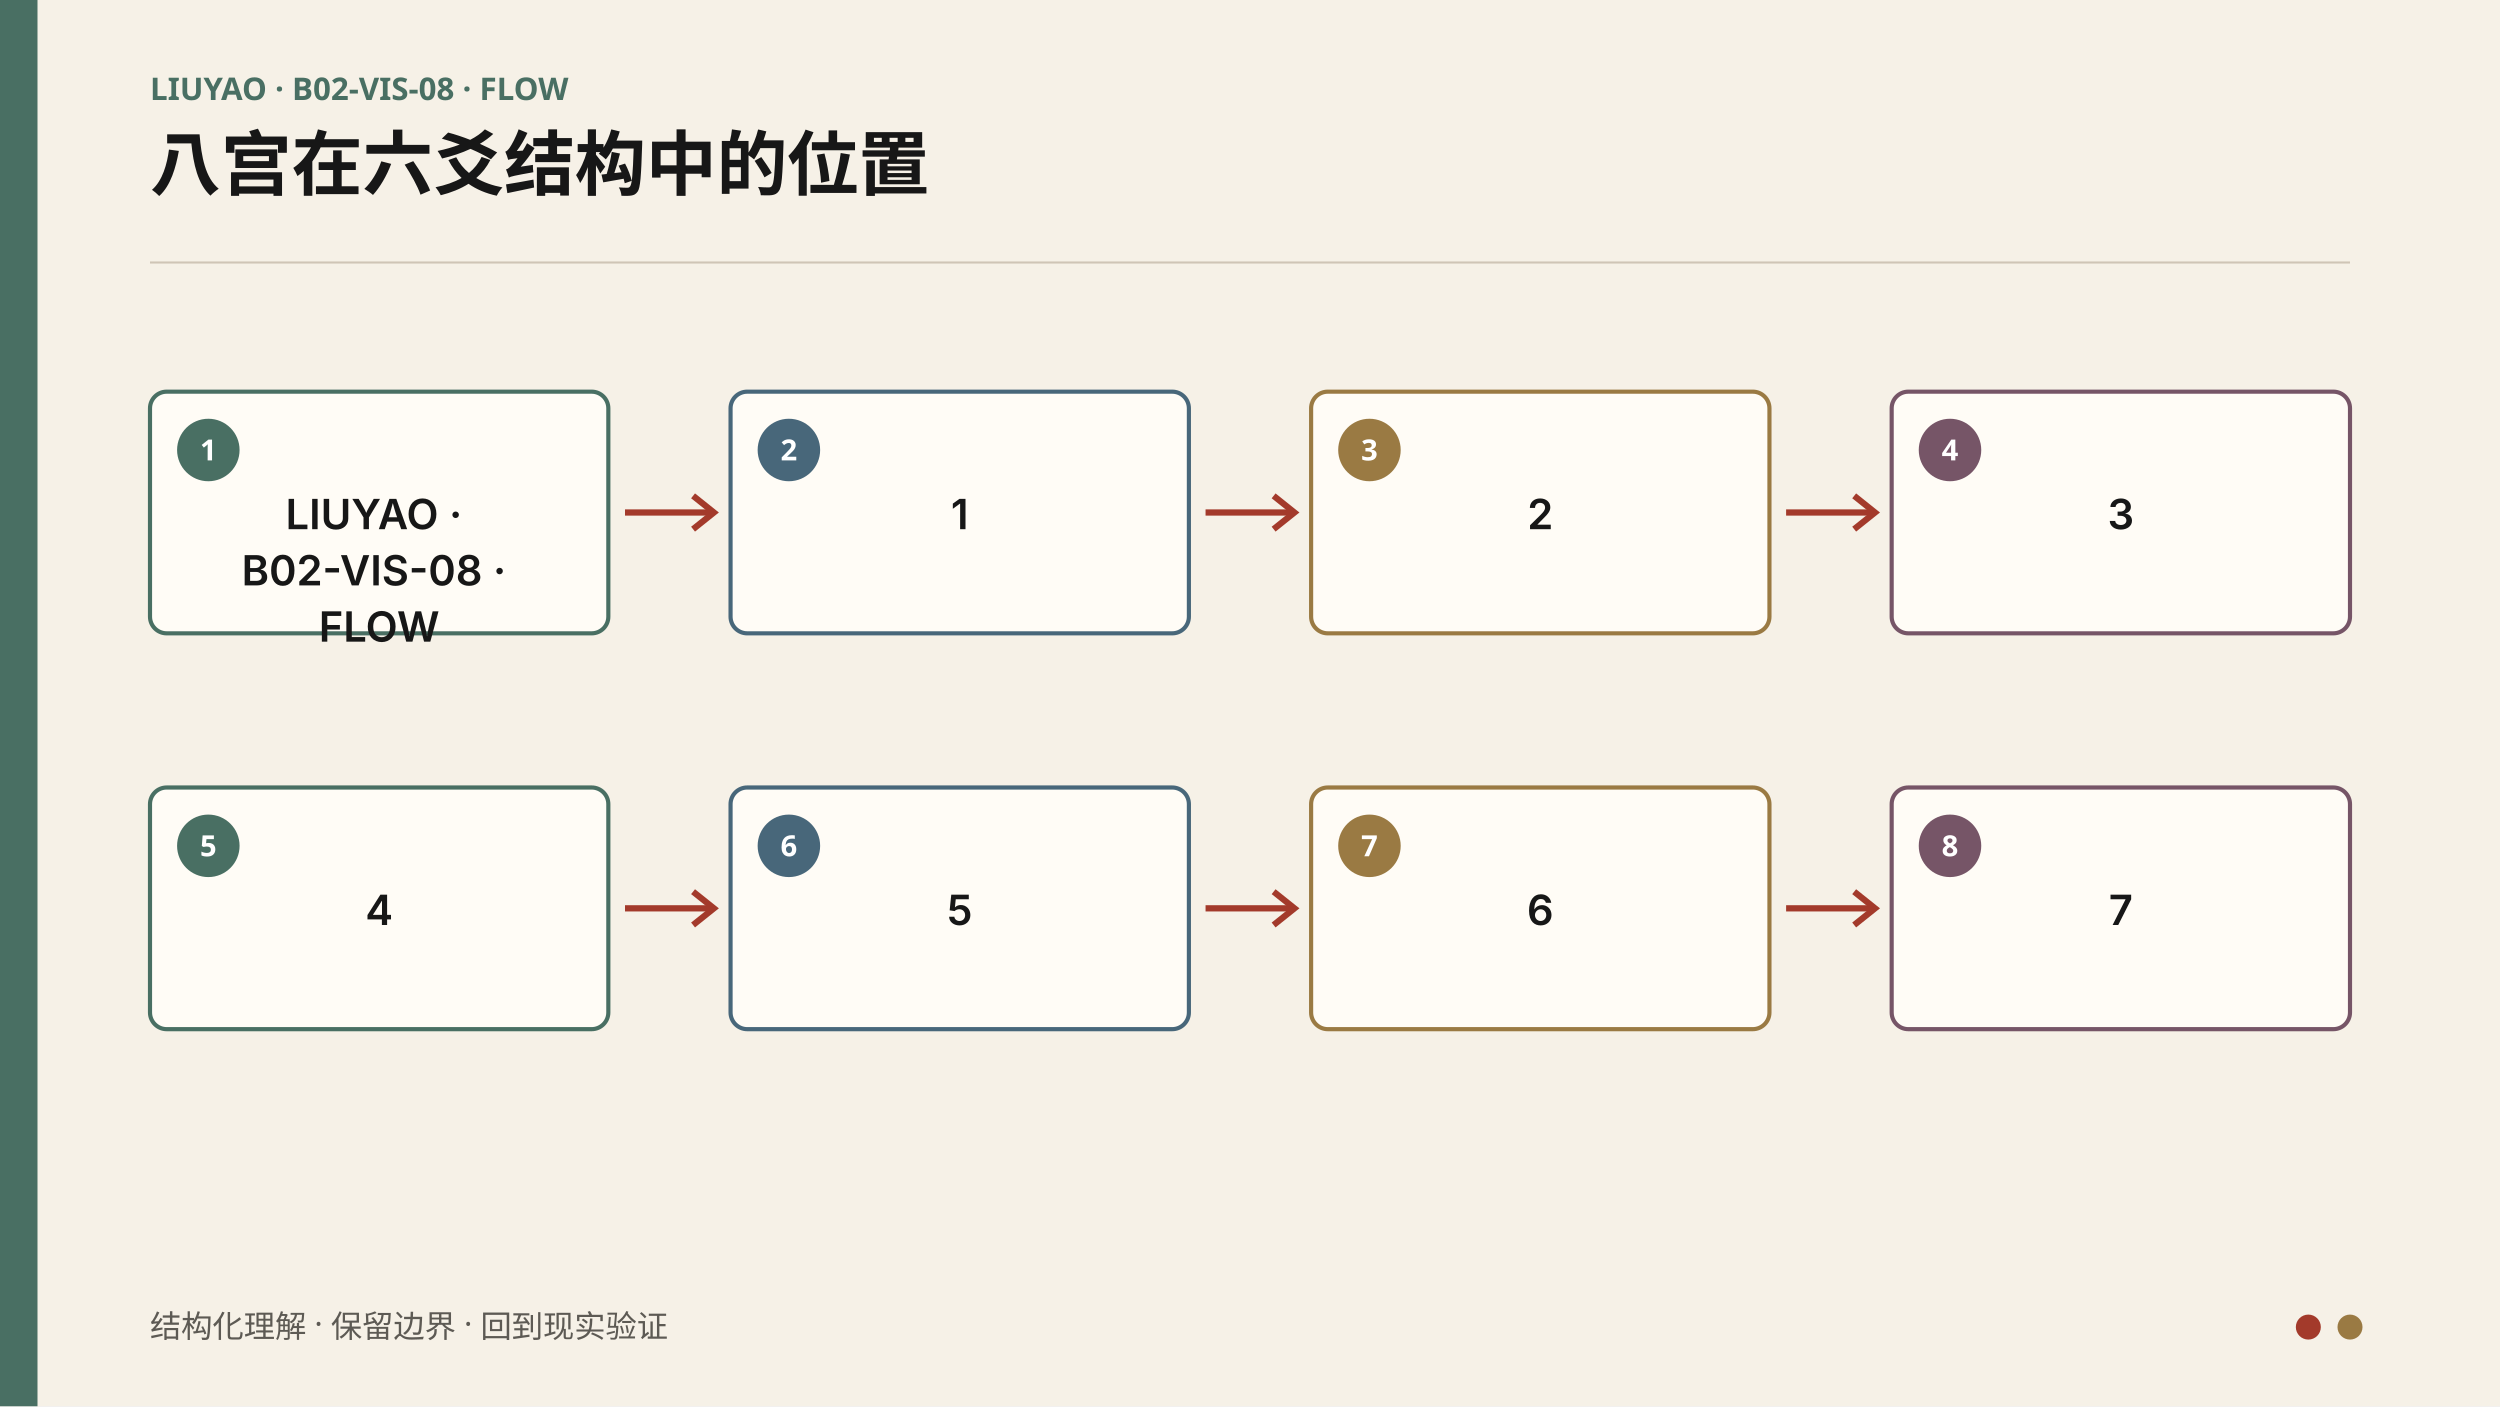
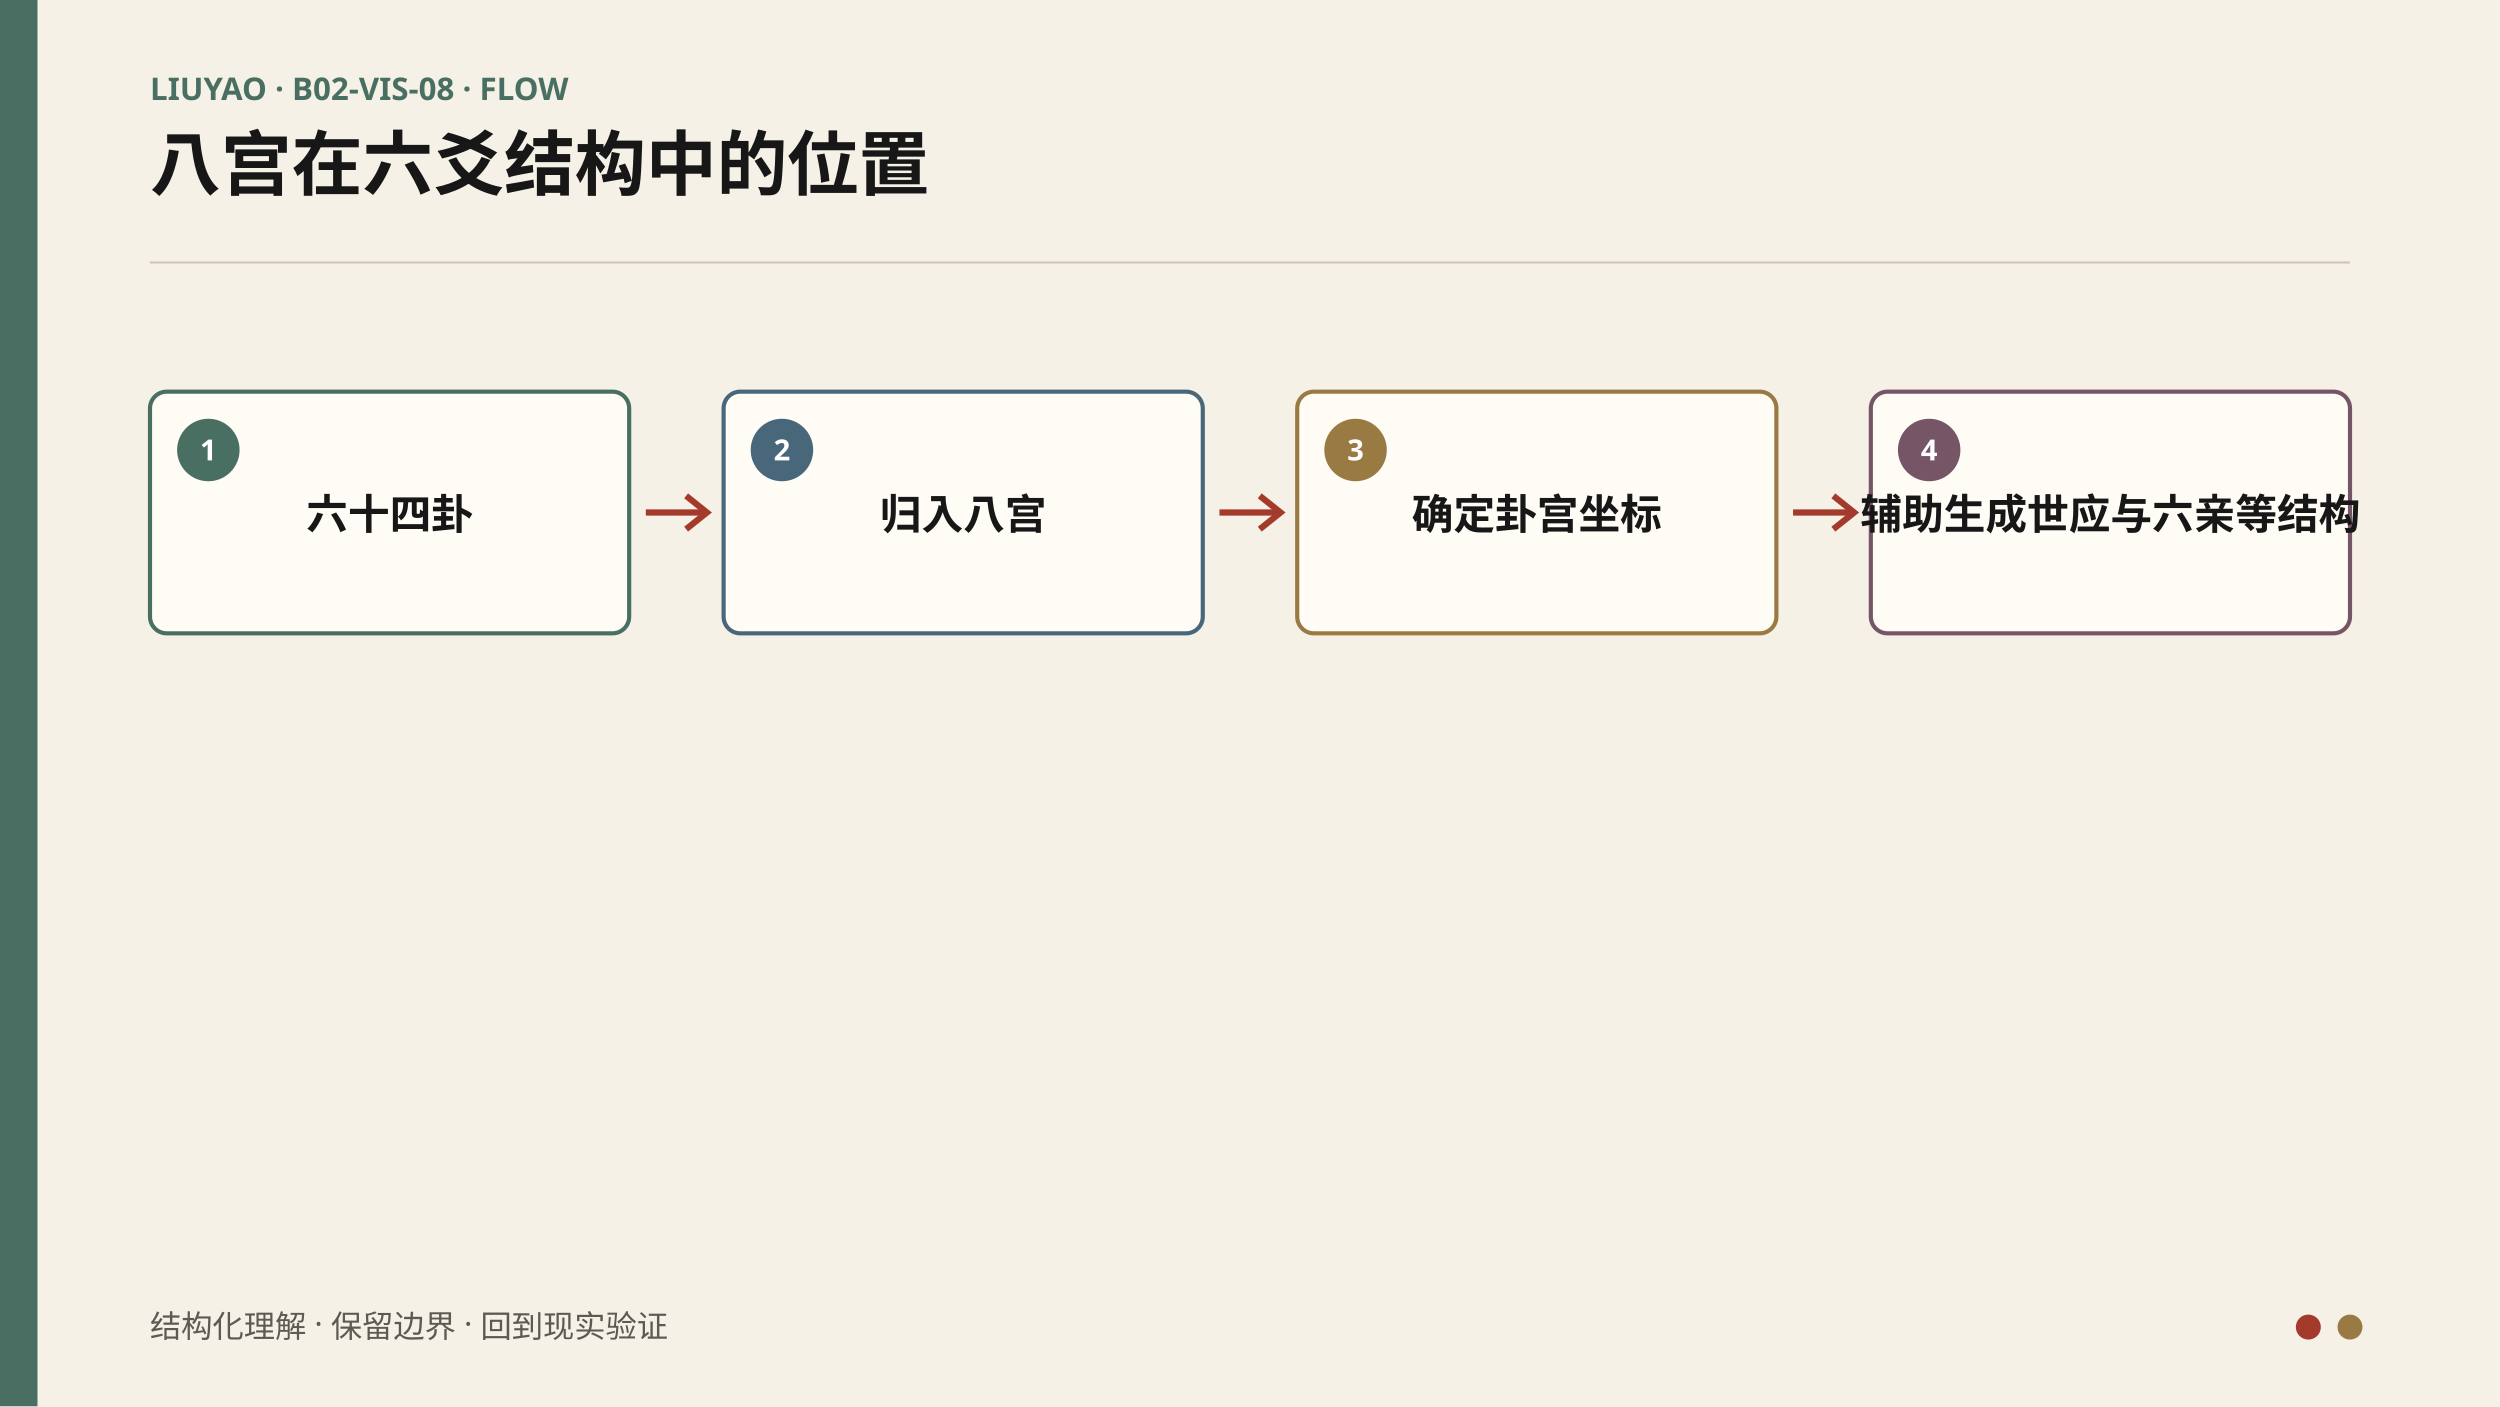
<svg xmlns="http://www.w3.org/2000/svg" data-visual-system="LIUYAO_VISUAL_SYSTEM_V1" data-style="modern-eastern-analytical" data-art-direction="content-growth-visual-v2" data-layout="flow" width="1200" height="675" viewBox="0 0 1200 675" role="img" aria-labelledby="title desc">
  <rect width="1200" height="675" fill="#F6F1E7" />
  <rect x="0" y="0" width="18" height="675" fill="#496F63" />
  <text x="72" y="48" fill="#496F63" font-size="15" font-weight="700" letter-spacing="0" font-family="system-ui, sans-serif">LIUYAO · B02-VIS-08 · FLOW</text>
  <text x="72" y="91" text-anchor="start" fill="#171717" font-size="34" font-weight="750" font-family="system-ui, -apple-system, BlinkMacSystemFont, 'Segoe UI', sans-serif">
    <tspan x="72" dy="0">八宫在六爻结构中的位置</tspan>
  </text>
  <line x1="72" y1="126" x2="1128" y2="126" stroke="#CFC5B6" stroke-width="1" />
-   <rect x="72" y="188" width="220" height="116" rx="8" fill="#FFFCF6" stroke="#496F63" stroke-width="2" />
+   <rect x="72" y="188" width="230" height="116" rx="8" fill="#FFFCF6" stroke="#496F63" stroke-width="2" />
  <circle cx="100" cy="216" r="15" fill="#496F63" />
  <text x="100" y="221" text-anchor="middle" fill="#fff" font-size="14" font-weight="700" font-family="system-ui, sans-serif">1</text>
-   <text x="182" y="254" text-anchor="middle" fill="#171717" font-size="20" font-weight="600" font-family="system-ui, -apple-system, BlinkMacSystemFont, 'Segoe UI', sans-serif">
-     <tspan x="182" dy="0">LIUYAO ·</tspan>
-     <tspan x="182" dy="27">B02-VIS-08 ·</tspan>
-     <tspan x="182" dy="27">FLOW</tspan>
+   <text x="187" y="254" text-anchor="middle" fill="#171717" font-size="20" font-weight="600" font-family="system-ui, -apple-system, BlinkMacSystemFont, 'Segoe UI', sans-serif">
+     <tspan x="187" dy="0">六十四卦</tspan>
  </text>
-   <path d="M 300 246 H 342.667" stroke="#A33A2B" stroke-width="3" />
-   <path d="M 332.667 238 L 342.667 246 L 332.667 254" fill="none" stroke="#A33A2B" stroke-width="3" />
-   <rect x="350.667" y="188" width="220" height="116" rx="8" fill="#FFFCF6" stroke="#48677A" stroke-width="2" />
-   <circle cx="378.667" cy="216" r="15" fill="#48677A" />
-   <text x="378.667" y="221" text-anchor="middle" fill="#fff" font-size="14" font-weight="700" font-family="system-ui, sans-serif">2</text>
-   <text x="460.667" y="254" text-anchor="middle" fill="#171717" font-size="20" font-weight="600" font-family="system-ui, -apple-system, BlinkMacSystemFont, 'Segoe UI', sans-serif">
-     <tspan x="460.667" dy="0">1</tspan>
+   <path d="M 310 246 H 339.333" stroke="#A33A2B" stroke-width="3" />
+   <path d="M 329.333 238 L 339.333 246 L 329.333 254" fill="none" stroke="#A33A2B" stroke-width="3" />
+   <rect x="347.333" y="188" width="230" height="116" rx="8" fill="#FFFCF6" stroke="#48677A" stroke-width="2" />
+   <circle cx="375.333" cy="216" r="15" fill="#48677A" />
+   <text x="375.333" y="221" text-anchor="middle" fill="#fff" font-size="14" font-weight="700" font-family="system-ui, sans-serif">2</text>
+   <text x="462.333" y="254" text-anchor="middle" fill="#171717" font-size="20" font-weight="600" font-family="system-ui, -apple-system, BlinkMacSystemFont, 'Segoe UI', sans-serif">
+     <tspan x="462.333" dy="0">归入八宫</tspan>
  </text>
-   <path d="M 578.667 246 H 621.333" stroke="#A33A2B" stroke-width="3" />
-   <path d="M 611.333 238 L 621.333 246 L 611.333 254" fill="none" stroke="#A33A2B" stroke-width="3" />
-   <rect x="629.333" y="188" width="220" height="116" rx="8" fill="#FFFCF6" stroke="#9A7A43" stroke-width="2" />
-   <circle cx="657.333" cy="216" r="15" fill="#9A7A43" />
-   <text x="657.333" y="221" text-anchor="middle" fill="#fff" font-size="14" font-weight="700" font-family="system-ui, sans-serif">3</text>
-   <text x="739.333" y="254" text-anchor="middle" fill="#171717" font-size="20" font-weight="600" font-family="system-ui, -apple-system, BlinkMacSystemFont, 'Segoe UI', sans-serif">
-     <tspan x="739.333" dy="0">2</tspan>
+   <path d="M 585.333 246 H 614.667" stroke="#A33A2B" stroke-width="3" />
+   <path d="M 604.667 238 L 614.667 246 L 604.667 254" fill="none" stroke="#A33A2B" stroke-width="3" />
+   <rect x="622.667" y="188" width="230" height="116" rx="8" fill="#FFFCF6" stroke="#9A7A43" stroke-width="2" />
+   <circle cx="650.667" cy="216" r="15" fill="#9A7A43" />
+   <text x="650.667" y="221" text-anchor="middle" fill="#fff" font-size="14" font-weight="700" font-family="system-ui, sans-serif">3</text>
+   <text x="737.667" y="254" text-anchor="middle" fill="#171717" font-size="20" font-weight="600" font-family="system-ui, -apple-system, BlinkMacSystemFont, 'Segoe UI', sans-serif">
+     <tspan x="737.667" dy="0">确定卦宫坐标</tspan>
  </text>
-   <path d="M 857.333 246 H 900" stroke="#A33A2B" stroke-width="3" />
-   <path d="M 890 238 L 900 246 L 890 254" fill="none" stroke="#A33A2B" stroke-width="3" />
-   <rect x="908" y="188" width="220" height="116" rx="8" fill="#FFFCF6" stroke="#765567" stroke-width="2" />
-   <circle cx="936" cy="216" r="15" fill="#765567" />
-   <text x="936" y="221" text-anchor="middle" fill="#fff" font-size="14" font-weight="700" font-family="system-ui, sans-serif">4</text>
-   <text x="1018" y="254" text-anchor="middle" fill="#171717" font-size="20" font-weight="600" font-family="system-ui, -apple-system, BlinkMacSystemFont, 'Segoe UI', sans-serif">
-     <tspan x="1018" dy="0">3</tspan>
-   </text>
-   <rect x="72" y="378" width="220" height="116" rx="8" fill="#FFFCF6" stroke="#496F63" stroke-width="2" />
-   <circle cx="100" cy="406" r="15" fill="#496F63" />
-   <text x="100" y="411" text-anchor="middle" fill="#fff" font-size="14" font-weight="700" font-family="system-ui, sans-serif">5</text>
-   <text x="182" y="444" text-anchor="middle" fill="#171717" font-size="20" font-weight="600" font-family="system-ui, -apple-system, BlinkMacSystemFont, 'Segoe UI', sans-serif">
-     <tspan x="182" dy="0">4</tspan>
-   </text>
-   <path d="M 300 436 H 342.667" stroke="#A33A2B" stroke-width="3" />
-   <path d="M 332.667 428 L 342.667 436 L 332.667 444" fill="none" stroke="#A33A2B" stroke-width="3" />
-   <rect x="350.667" y="378" width="220" height="116" rx="8" fill="#FFFCF6" stroke="#48677A" stroke-width="2" />
-   <circle cx="378.667" cy="406" r="15" fill="#48677A" />
-   <text x="378.667" y="411" text-anchor="middle" fill="#fff" font-size="14" font-weight="700" font-family="system-ui, sans-serif">6</text>
-   <text x="460.667" y="444" text-anchor="middle" fill="#171717" font-size="20" font-weight="600" font-family="system-ui, -apple-system, BlinkMacSystemFont, 'Segoe UI', sans-serif">
-     <tspan x="460.667" dy="0">5</tspan>
-   </text>
-   <path d="M 578.667 436 H 621.333" stroke="#A33A2B" stroke-width="3" />
-   <path d="M 611.333 428 L 621.333 436 L 611.333 444" fill="none" stroke="#A33A2B" stroke-width="3" />
-   <rect x="629.333" y="378" width="220" height="116" rx="8" fill="#FFFCF6" stroke="#9A7A43" stroke-width="2" />
-   <circle cx="657.333" cy="406" r="15" fill="#9A7A43" />
-   <text x="657.333" y="411" text-anchor="middle" fill="#fff" font-size="14" font-weight="700" font-family="system-ui, sans-serif">7</text>
-   <text x="739.333" y="444" text-anchor="middle" fill="#171717" font-size="20" font-weight="600" font-family="system-ui, -apple-system, BlinkMacSystemFont, 'Segoe UI', sans-serif">
-     <tspan x="739.333" dy="0">6</tspan>
-   </text>
-   <path d="M 857.333 436 H 900" stroke="#A33A2B" stroke-width="3" />
-   <path d="M 890 428 L 900 436 L 890 444" fill="none" stroke="#A33A2B" stroke-width="3" />
-   <rect x="908" y="378" width="220" height="116" rx="8" fill="#FFFCF6" stroke="#765567" stroke-width="2" />
-   <circle cx="936" cy="406" r="15" fill="#765567" />
-   <text x="936" y="411" text-anchor="middle" fill="#fff" font-size="14" font-weight="700" font-family="system-ui, sans-serif">8</text>
-   <text x="1018" y="444" text-anchor="middle" fill="#171717" font-size="20" font-weight="600" font-family="system-ui, -apple-system, BlinkMacSystemFont, 'Segoe UI', sans-serif">
-     <tspan x="1018" dy="0">7</tspan>
+   <path d="M 860.667 246 H 890" stroke="#A33A2B" stroke-width="3" />
+   <path d="M 880 238 L 890 246 L 880 254" fill="none" stroke="#A33A2B" stroke-width="3" />
+   <rect x="898" y="188" width="230" height="116" rx="8" fill="#FFFCF6" stroke="#765567" stroke-width="2" />
+   <circle cx="926" cy="216" r="15" fill="#765567" />
+   <text x="926" y="221" text-anchor="middle" fill="#fff" font-size="14" font-weight="700" font-family="system-ui, sans-serif">4</text>
+   <text x="1013" y="254" text-anchor="middle" fill="#171717" font-size="20" font-weight="600" font-family="system-ui, -apple-system, BlinkMacSystemFont, 'Segoe UI', sans-serif">
+     <tspan x="1013" dy="0">辅助生成世应与六亲等结构</tspan>
  </text>
  <text x="72" y="642" fill="#5D5A54" font-size="15" font-family="system-ui, sans-serif">结构化理解 · 保留边界 · 回到现实验证</text>
  <circle cx="1108" cy="637" r="6" fill="#A33A2B" />
  <circle cx="1128" cy="637" r="6" fill="#9A7A43" />
</svg>
